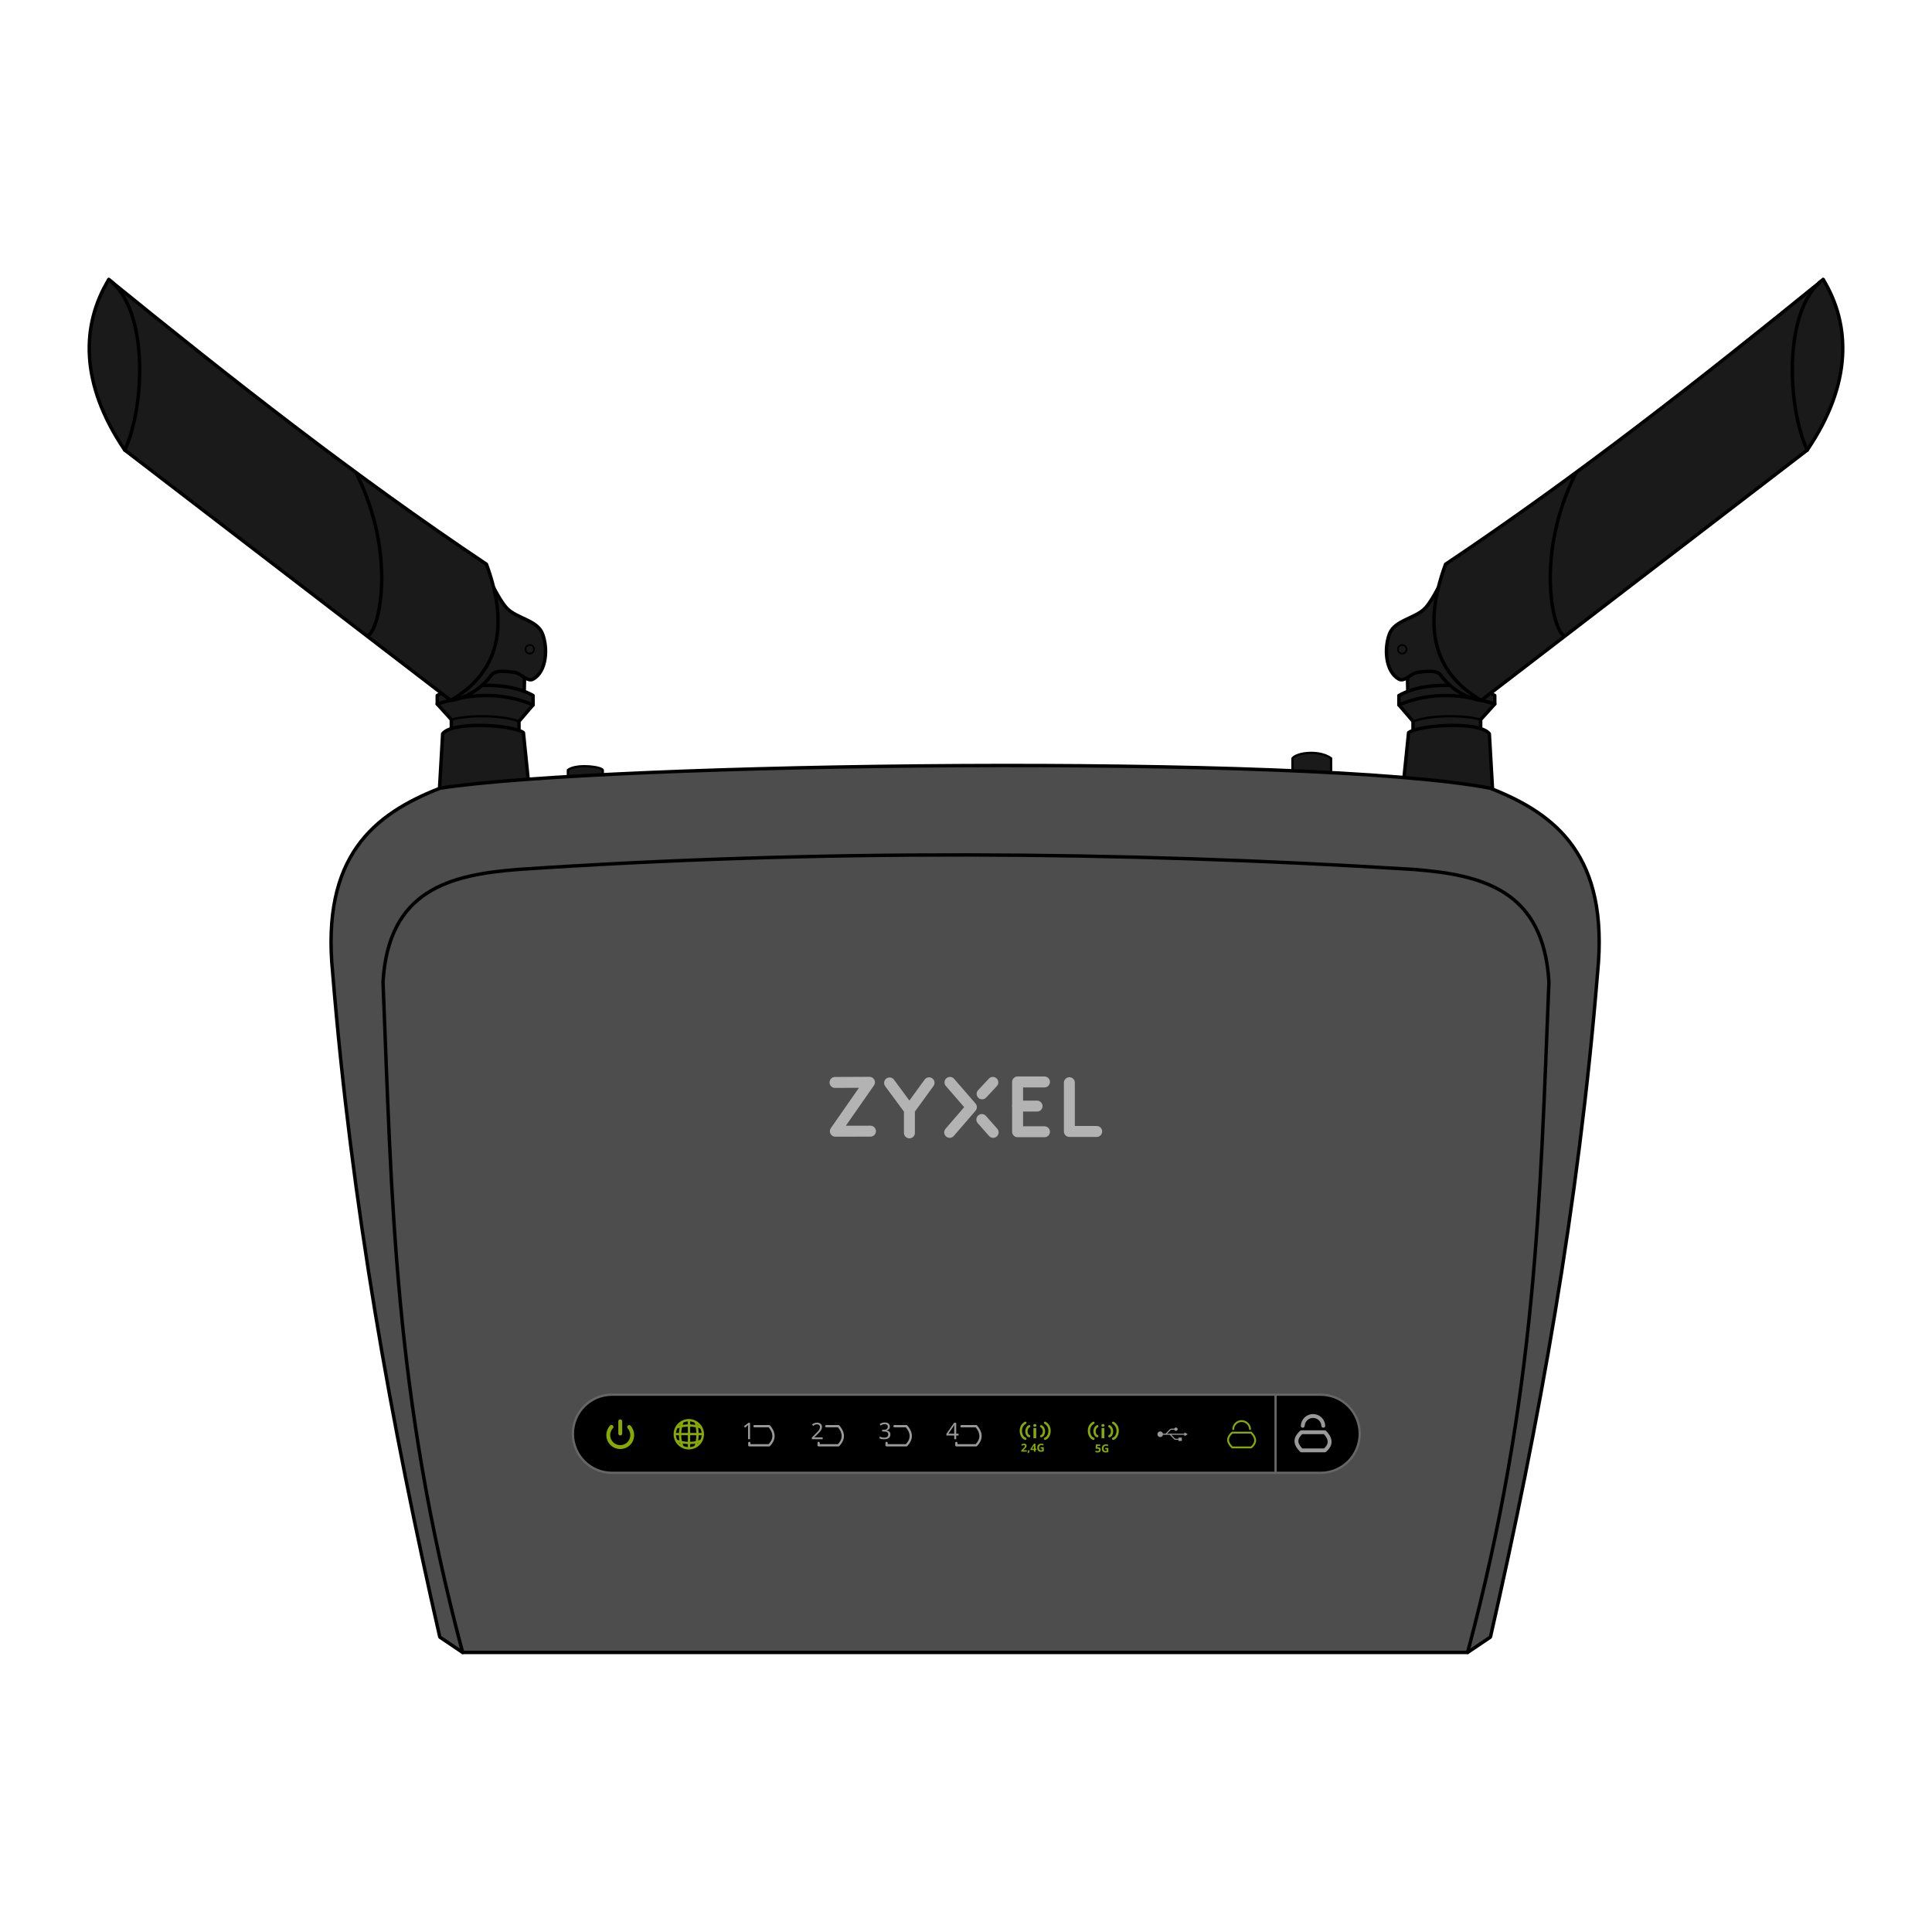
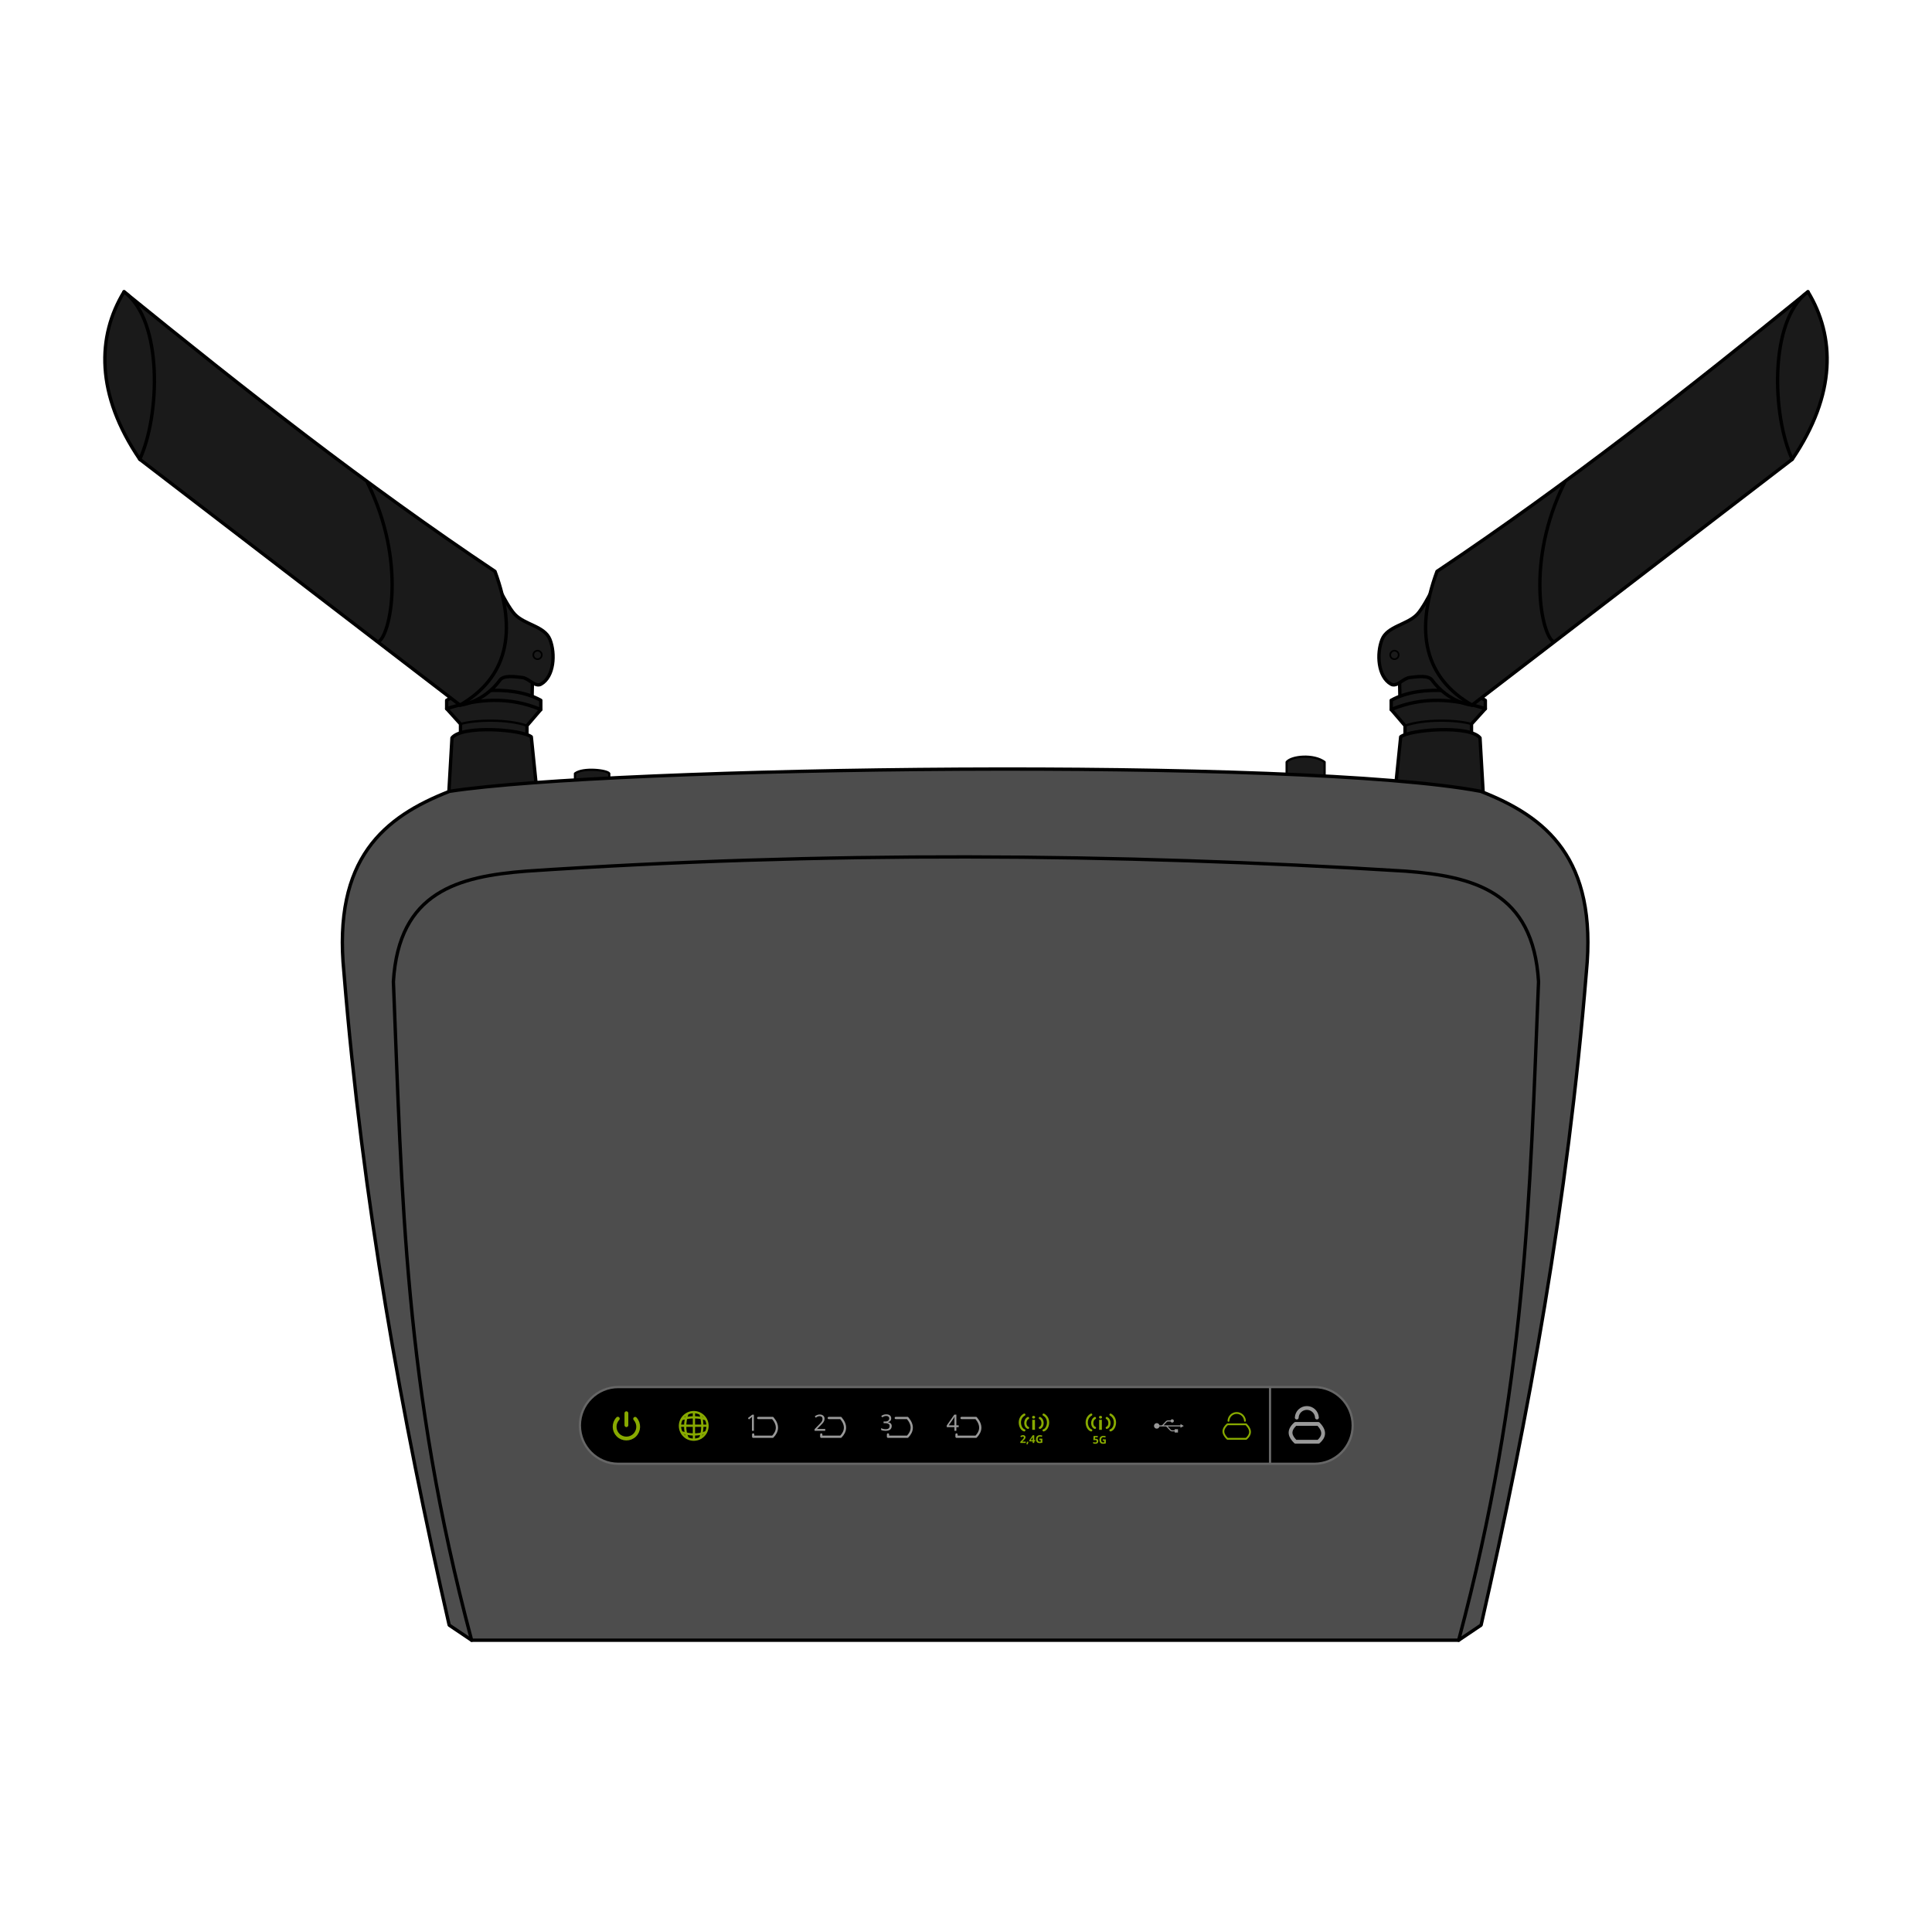
- <svg xmlns="http://www.w3.org/2000/svg" id="svg216" version="1.1" viewBox="0 0 264.583 264.583" height="100%" width="100%">
+ <svg xmlns="http://www.w3.org/2000/svg" id="svg216" version="1.1" viewBox="0 0 1000 1000" height="100%" width="100%">
  <defs id="defs210" />
-   <g transform="translate(0,-32.41665)" id="layer1">
+   <g transform="matrix(3.712189,0,0,3.712189,8.908278,-111.4284)" id="layer1">
    <g transform="matrix(1.6168459e-4,0,0,1.6168459e-4,11.97569,258.8343)" id="g200">
      <path style="fill:#1a1a1a;fill-rule:evenodd;stroke:#000000;stroke-width:1931.023px;stroke-linecap:round;stroke-linejoin:round;stroke-opacity:1" d="m 1053385,-738884.7 v -19177.27 c -9403.8,-7049.97 -28574.5,-5192.06 -32729.2,0 v 18154.49" id="path1703" />
      <path style="fill:#1a1a1a;fill-rule:evenodd;stroke:#000000;stroke-width:1931.023px;stroke-linecap:round;stroke-linejoin:round;stroke-opacity:1" d="m 436491.46,-736964.18 v -11209.91 c -1650.34,-2986.7 -22724.02,-5381.65 -29561.62,0 v 11029.11" id="path1705" />
      <g id="g1754" transform="matrix(1931.023,0,0,1931.023,-213592.83,-1431823.1)">
        <path id="path1741" d="m 302.15,321.732 0.281,-12.547 h -32.49 v 16.479" style="fill:#1a1a1a;fill-rule:evenodd;stroke:#000000;stroke-width:1.5;stroke-linecap:round;stroke-linejoin:round;stroke-miterlimit:4;stroke-dasharray:none;stroke-opacity:1" />
        <path id="path1735" d="m 299.902,338.305 v -5.618 l 6.18,-7.21 v -4.12 c -14.028,-7.834 -36.596,-3.687 -42.041,0 v 3.745 l 6.18,6.835 v 5.524" style="fill:#1a1a1a;fill-rule:evenodd;stroke:#000000;stroke-width:1.5;stroke-linecap:round;stroke-linejoin:round;stroke-miterlimit:4;stroke-dasharray:none;stroke-opacity:1" />
        <path id="path1733" d="m 304.224,360.964 -2.383,-23.305 c -4.175,-3.288 -30.846,-5.324 -35.421,0.463 l -1.589,27.609" style="fill:#1a1a1a;fill-rule:evenodd;stroke:#000000;stroke-width:1.5;stroke-linecap:round;stroke-linejoin:round;stroke-miterlimit:4;stroke-dasharray:none;stroke-opacity:1" />
        <path id="path1727" d="m 269.995,323.49 c 0.006,0.154 10.492,-1.117 17.876,-11.189 1.652,-2.253 6.622,-1.508 9.931,-1.126 2.933,0.339 5.771,4.431 8.342,2.979 5.902,-3.332 6.517,-13.62 4.039,-19.928 -2.353,-5.991 -11.263,-6.583 -15.691,-11.255 -2.396,-2.528 -5.628,-8.806 -5.628,-8.806" style="fill:#1a1a1a;fill-rule:evenodd;stroke:#000000;stroke-width:1.5;stroke-linecap:round;stroke-linejoin:round;stroke-miterlimit:4;stroke-dasharray:none;stroke-opacity:1" />
        <g id="g1725">
          <path style="fill:#1a1a1a;fill-rule:evenodd;stroke:#000000;stroke-width:1.5;stroke-linecap:round;stroke-linejoin:round;stroke-miterlimit:4;stroke-dasharray:none;stroke-opacity:1" d="m 119.968,138.904 c 53.583,43.529 107.876,86.23 165.651,124.868 10.099,27.386 5.348,47.516 -15.625,59.719 L 126.986,213.718" id="path1707" />
          <path style="fill:#1a1a1a;fill-rule:evenodd;stroke:#000000;stroke-width:1.5;stroke-linecap:round;stroke-linejoin:round;stroke-miterlimit:4;stroke-dasharray:none;stroke-opacity:1" d="m 126.986,213.718 c 8.896,-19.096 10.612,-61.794 -7.018,-74.815 -12.113,19.89 -12.754,45.767 7.018,74.815 z" id="path1709" />
          <path style="fill:none;fill-rule:evenodd;stroke:#000000;stroke-width:1.5;stroke-linecap:round;stroke-linejoin:round;stroke-miterlimit:4;stroke-dasharray:none;stroke-opacity:1" d="m 233.581,295.154 c 5.166,-2.422 12.683,-35.611 -4.899,-70.975" id="path1711" />
        </g>
        <circle r="1.52" cy="301.086" cx="304.631" id="path1731" style="opacity:1;vector-effect:none;fill:#1a1a1a;fill-opacity:1;stroke:#000000;stroke-width:1.5;stroke-linecap:round;stroke-linejoin:round;stroke-miterlimit:4;stroke-dasharray:none;stroke-dashoffset:0;stroke-opacity:1;paint-order:markers stroke fill" />
        <path id="path1737" d="m 306.082,325.477 c -14.293,-5.999 -28.245,-4.829 -42.041,-0.375" style="fill:none;fill-rule:evenodd;stroke:#000000;stroke-width:1.5;stroke-linecap:round;stroke-linejoin:round;stroke-miterlimit:4;stroke-dasharray:none;stroke-opacity:1" />
        <path id="path1739" d="m 299.902,332.687 c -8.509,-3.01 -23.018,-2.703 -29.681,-0.749" style="fill:none;fill-rule:evenodd;stroke:#000000;stroke-width:1px;stroke-linecap:round;stroke-linejoin:round;stroke-opacity:1" />
      </g>
      <g id="g1754-5" transform="matrix(-1931.023,0,0,1931.023,1701872.9,-1431823.1)">
        <path id="path1741-9" d="m 302.15,321.732 0.281,-12.547 h -32.49 v 16.479" style="fill:#1a1a1a;fill-rule:evenodd;stroke:#000000;stroke-width:1.5;stroke-linecap:round;stroke-linejoin:round;stroke-miterlimit:4;stroke-dasharray:none;stroke-opacity:1" />
        <path id="path1735-4" d="m 299.902,338.305 v -5.618 l 6.18,-7.21 v -4.12 c -14.028,-7.834 -36.596,-3.687 -42.041,0 v 3.745 l 6.18,6.835 v 5.524" style="fill:#1a1a1a;fill-rule:evenodd;stroke:#000000;stroke-width:1.5;stroke-linecap:round;stroke-linejoin:round;stroke-miterlimit:4;stroke-dasharray:none;stroke-opacity:1" />
        <path id="path1733-3" d="m 304.224,360.964 -2.383,-23.305 c -4.175,-3.288 -30.846,-5.324 -35.421,0.463 l -1.589,27.609" style="fill:#1a1a1a;fill-rule:evenodd;stroke:#000000;stroke-width:1.5;stroke-linecap:round;stroke-linejoin:round;stroke-miterlimit:4;stroke-dasharray:none;stroke-opacity:1" />
        <path id="path1727-8" d="m 269.995,323.49 c 0.006,0.154 10.492,-1.117 17.876,-11.189 1.652,-2.253 6.622,-1.508 9.931,-1.126 2.933,0.339 5.771,4.431 8.342,2.979 5.902,-3.332 6.517,-13.62 4.039,-19.928 -2.353,-5.991 -11.263,-6.583 -15.691,-11.255 -2.396,-2.528 -5.628,-8.806 -5.628,-8.806" style="fill:#1a1a1a;fill-rule:evenodd;stroke:#000000;stroke-width:1.5;stroke-linecap:round;stroke-linejoin:round;stroke-miterlimit:4;stroke-dasharray:none;stroke-opacity:1" />
        <g id="g1725-5">
          <path style="fill:#1a1a1a;fill-rule:evenodd;stroke:#000000;stroke-width:1.5;stroke-linecap:round;stroke-linejoin:round;stroke-miterlimit:4;stroke-dasharray:none;stroke-opacity:1" d="m 119.968,138.904 c 53.583,43.529 107.876,86.23 165.651,124.868 10.099,27.386 5.348,47.516 -15.625,59.719 L 126.986,213.718" id="path1707-5" />
          <path style="fill:#1a1a1a;fill-rule:evenodd;stroke:#000000;stroke-width:1.5;stroke-linecap:round;stroke-linejoin:round;stroke-miterlimit:4;stroke-dasharray:none;stroke-opacity:1" d="m 126.986,213.718 c 8.896,-19.096 10.612,-61.794 -7.018,-74.815 -12.113,19.89 -12.754,45.767 7.018,74.815 z" id="path1709-2" />
          <path style="fill:none;fill-rule:evenodd;stroke:#000000;stroke-width:1.5;stroke-linecap:round;stroke-linejoin:round;stroke-miterlimit:4;stroke-dasharray:none;stroke-opacity:1" d="m 233.581,295.154 c 5.166,-2.422 12.683,-35.611 -4.899,-70.975" id="path1711-8" />
        </g>
        <circle r="1.52" cy="301.086" cx="304.631" id="path1731-3" style="opacity:1;vector-effect:none;fill:#1a1a1a;fill-opacity:1;stroke:#000000;stroke-width:1.5;stroke-linecap:round;stroke-linejoin:round;stroke-miterlimit:4;stroke-dasharray:none;stroke-dashoffset:0;stroke-opacity:1;paint-order:markers stroke fill" />
        <path id="path1737-1" d="m 306.082,325.477 c -14.293,-5.999 -28.245,-4.829 -42.041,-0.375" style="fill:none;fill-rule:evenodd;stroke:#000000;stroke-width:1.5;stroke-linecap:round;stroke-linejoin:round;stroke-miterlimit:4;stroke-dasharray:none;stroke-opacity:1" />
        <path id="path1739-8" d="m 299.902,332.687 c -8.509,-3.01 -23.018,-2.703 -29.681,-0.749" style="fill:none;fill-rule:evenodd;stroke:#000000;stroke-width:1px;stroke-linecap:round;stroke-linejoin:round;stroke-opacity:1" />
      </g>
      <g id="g1447" style="stroke-width:1.5;stroke-miterlimit:4;stroke-dasharray:none" transform="matrix(1931.023,0,0,1931.023,-213592.83,-1431823.1)">
        <path style="opacity:1;fill:#4d4d4d;fill-rule:evenodd;stroke:#000000;stroke-width:1.5;stroke-linecap:round;stroke-linejoin:bevel;stroke-miterlimit:4;stroke-dasharray:none;stroke-opacity:1" d="m 265.352,361.993 c -29.234,11.395 -52.228,29.986 -47.19,80.898 8.332,102.237 25.737,198.193 47.003,291.476 l 10.019,6.741 h 440.803 l 10.019,-6.741 c 21.266,-93.283 38.671,-189.238 47.003,-291.476 5.037,-50.912 -17.957,-69.502 -47.19,-80.898 -80.133,-15.219 -387.742,-11.116 -460.466,0 z" id="path817" />
        <path style="opacity:1;fill:none;fill-rule:evenodd;stroke:#000000;stroke-width:1.5;stroke-linecap:round;stroke-linejoin:bevel;stroke-miterlimit:4;stroke-dasharray:none;stroke-opacity:1" d="M 275.184,741.108 C 244.925,627.745 244.155,542.805 240.259,447.011 c 2.368,-40.237 28.998,-46.997 59.397,-49.368 131.606,-8.851 262.412,-8.091 392.607,0 30.399,2.371 57.028,9.131 59.397,49.368 -3.896,95.794 -5.413,180.734 -35.672,294.097" id="path834" />
      </g>
      <g id="g1635" transform="matrix(1931.023,0,0,1931.023,-213592.83,-1431823.1)">
        <g id="g1507">
          <rect ry="16.63" y="628.552" x="324.049" height="33.261" width="344.118" id="rect867" style="opacity:1;fill:#000000;fill-opacity:1;stroke:#666666;stroke-width:2;stroke-linecap:round;stroke-linejoin:bevel;stroke-miterlimit:4;stroke-dasharray:none;stroke-dashoffset:0;stroke-opacity:1;paint-order:markers stroke fill" />
          <g style="stroke-width:1.7;stroke-miterlimit:4;stroke-dasharray:none" transform="translate(0,0.1463437)" id="g1313">
            <path style="opacity:1;fill:none;fill-opacity:1;stroke:#88aa00;stroke-width:1.7;stroke-linecap:round;stroke-linejoin:bevel;stroke-miterlimit:4;stroke-dasharray:none;stroke-dashoffset:0;stroke-opacity:1;paint-order:markers stroke fill" id="path874" d="m 348.206,642.081 a 5.264,5.264 0 0 1 -0.25,7.343 5.264,5.264 0 0 1 -7.347,-0.06 5.264,5.264 0 0 1 -0.13,-7.346" />
            <path style="opacity:1;vector-effect:none;fill:none;fill-opacity:1;fill-rule:evenodd;stroke:#88aa00;stroke-width:1.7;stroke-linecap:round;stroke-linejoin:bevel;stroke-miterlimit:4;stroke-dasharray:none;stroke-dashoffset:0;stroke-opacity:1;paint-order:markers stroke fill" d="m 344.313,639.576 v 5.352" id="path876" />
          </g>
          <g id="g1056">
            <path style="opacity:1;fill:none;fill-opacity:1;stroke:#88aa00;stroke-width:1;stroke-linecap:round;stroke-linejoin:bevel;stroke-miterlimit:4;stroke-dasharray:none;stroke-dashoffset:0;stroke-opacity:1;paint-order:markers stroke fill" id="path874-5" d="m 378.944,641.245 a 6.162,6.162 0 0 1 -0.406,8.701 6.162,6.162 0 0 1 -8.701,-0.398 6.162,6.162 0 0 1 0.389,-8.701 6.162,6.162 0 0 1 8.702,0.381" />
            <g id="g986" transform="translate(0.2755911,0.02772039)" style="opacity:1;stroke:#88aa00">
              <path id="path928" d="m 371.16,640.252 c -1.102,3.417 -1.257,7.093 0.07,10.323" style="opacity:1;vector-effect:none;fill:none;fill-opacity:1;fill-rule:evenodd;stroke:#88aa00;stroke-width:0.995;stroke-linecap:round;stroke-linejoin:bevel;stroke-miterlimit:4;stroke-dasharray:none;stroke-dashoffset:0;stroke-opacity:1;paint-order:markers stroke fill" />
              <path id="path932" d="m 374.193,639.367 v 11.994" style="opacity:1;vector-effect:none;fill:none;fill-opacity:1;fill-rule:evenodd;stroke:#88aa00;stroke-width:0.995;stroke-linecap:round;stroke-linejoin:bevel;stroke-miterlimit:4;stroke-dasharray:none;stroke-dashoffset:0;stroke-opacity:1;paint-order:markers stroke fill" />
              <path id="path928-5" d="m 377.226,640.301 c 0.986,3.599 0.95,7.196 -0.117,10.3" style="opacity:1;vector-effect:none;fill:none;fill-opacity:1;fill-rule:evenodd;stroke:#88aa00;stroke-width:0.995;stroke-linecap:round;stroke-linejoin:bevel;stroke-miterlimit:4;stroke-dasharray:none;stroke-dashoffset:0;stroke-opacity:1;paint-order:markers stroke fill" />
            </g>
            <g id="g986-0" transform="rotate(-90,374.2625,645.2403)" style="opacity:1;stroke:#88aa00">
              <path id="path928-9" d="m 371.16,640.252 c -1.102,3.417 -1.257,7.093 0.07,10.323" style="opacity:1;vector-effect:none;fill:none;fill-opacity:1;fill-rule:evenodd;stroke:#88aa00;stroke-width:0.995;stroke-linecap:round;stroke-linejoin:bevel;stroke-miterlimit:4;stroke-dasharray:none;stroke-dashoffset:0;stroke-opacity:1;paint-order:markers stroke fill" />
              <path id="path932-3" d="m 374.193,639.367 v 11.994" style="opacity:1;vector-effect:none;fill:none;fill-opacity:1;fill-rule:evenodd;stroke:#88aa00;stroke-width:0.995;stroke-linecap:round;stroke-linejoin:bevel;stroke-miterlimit:4;stroke-dasharray:none;stroke-dashoffset:0;stroke-opacity:1;paint-order:markers stroke fill" />
              <path id="path928-5-6" d="m 377.226,640.301 c 0.986,3.599 0.95,7.196 -0.117,10.3" style="opacity:1;vector-effect:none;fill:none;fill-opacity:1;fill-rule:evenodd;stroke:#88aa00;stroke-width:0.995;stroke-linecap:round;stroke-linejoin:bevel;stroke-miterlimit:4;stroke-dasharray:none;stroke-dashoffset:0;stroke-opacity:1;paint-order:markers stroke fill" />
            </g>
          </g>
          <g transform="translate(0,-0.09474629)" id="g1178">
            <path style="opacity:1;vector-effect:none;fill:none;fill-opacity:1;fill-rule:evenodd;stroke:#999999;stroke-width:1;stroke-linecap:round;stroke-linejoin:round;stroke-miterlimit:4;stroke-dasharray:none;stroke-dashoffset:0;stroke-opacity:1" d="m 403.178,641.952 h 6.461 c 2.715,3.196 2.336,5.933 0,8.38 h -8.708 v -1.03" id="path1058" />
            <text xml:space="preserve" style="font-style:normal;font-variant:normal;font-weight:normal;font-stretch:normal;font-size:10.056px;line-height:37.712px;font-family:sans-serif;-inkscape-font-specification:sans-serif;letter-spacing:0px;word-spacing:0px;fill:#999999;fill-opacity:1;stroke:none;stroke-width:1.508px;stroke-linecap:butt;stroke-linejoin:miter;stroke-opacity:1" x="397.673" y="647.676" id="text1094">
              <tspan id="tspan1092" x="397.673" y="647.676" style="font-style:normal;font-variant:normal;font-weight:normal;font-stretch:normal;font-family:sans-serif;-inkscape-font-specification:sans-serif;fill:#999999;stroke-width:1.508px">1</tspan>
            </text>
            <path style="opacity:1;vector-effect:none;fill:none;fill-opacity:1;fill-rule:evenodd;stroke:#999999;stroke-width:1;stroke-linecap:round;stroke-linejoin:round;stroke-miterlimit:4;stroke-dasharray:none;stroke-dashoffset:0;stroke-opacity:1" d="m 493.985,641.952 h 6.461 c 2.715,3.196 2.336,5.933 0,8.38 h -8.708 v -1.03" id="path1058-8" />
            <path style="opacity:1;vector-effect:none;fill:none;fill-opacity:1;fill-rule:evenodd;stroke:#999999;stroke-width:1;stroke-linecap:round;stroke-linejoin:round;stroke-miterlimit:4;stroke-dasharray:none;stroke-dashoffset:0;stroke-opacity:1" d="m 464.603,641.952 h 5.243 c 2.715,3.196 2.336,5.933 0,8.38 h -8.708 v -1.03" id="path1058-0" />
            <path style="opacity:1;vector-effect:none;fill:none;fill-opacity:1;fill-rule:evenodd;stroke:#999999;stroke-width:1;stroke-linecap:round;stroke-linejoin:round;stroke-miterlimit:4;stroke-dasharray:none;stroke-dashoffset:0;stroke-opacity:1" d="m 434.68,641.952 h 5.36 c 2.715,3.196 2.336,5.933 0,8.38 h -8.708 v -1.03" id="path1058-9" />
            <text xml:space="preserve" style="font-style:normal;font-variant:normal;font-weight:normal;font-stretch:normal;font-size:10.056px;line-height:37.712px;font-family:sans-serif;-inkscape-font-specification:sans-serif;letter-spacing:0px;word-spacing:0px;fill:#999999;fill-opacity:1;stroke:none;stroke-width:1.508px;stroke-linecap:butt;stroke-linejoin:miter;stroke-opacity:1" x="427.865" y="647.676" id="text1094-6">
              <tspan id="tspan1092-7" x="427.865" y="647.676" style="font-style:normal;font-variant:normal;font-weight:normal;font-stretch:normal;font-family:sans-serif;-inkscape-font-specification:sans-serif;fill:#999999;stroke-width:1.508px">2</tspan>
            </text>
            <text xml:space="preserve" style="font-style:normal;font-variant:normal;font-weight:normal;font-stretch:normal;font-size:10.056px;line-height:37.712px;font-family:sans-serif;-inkscape-font-specification:sans-serif;letter-spacing:0px;word-spacing:0px;fill:#999999;fill-opacity:1;stroke:none;stroke-width:1.508px;stroke-linecap:butt;stroke-linejoin:miter;stroke-opacity:1" x="457.616" y="647.605" id="text1094-2">
              <tspan id="tspan1092-1" x="457.616" y="647.605" style="font-style:normal;font-variant:normal;font-weight:normal;font-stretch:normal;font-family:sans-serif;-inkscape-font-specification:sans-serif;fill:#999999;stroke-width:1.508px">3</tspan>
            </text>
            <text xml:space="preserve" style="font-style:normal;font-variant:normal;font-weight:normal;font-stretch:normal;font-size:10.056px;line-height:37.712px;font-family:sans-serif;-inkscape-font-specification:sans-serif;letter-spacing:0px;word-spacing:0px;fill:#999999;fill-opacity:1;stroke:none;stroke-width:1.508px;stroke-linecap:butt;stroke-linejoin:miter;stroke-opacity:1" x="487.157" y="647.676" id="text1094-4">
              <tspan id="tspan1092-4" x="487.157" y="647.676" style="font-style:normal;font-variant:normal;font-weight:normal;font-stretch:normal;font-family:sans-serif;-inkscape-font-specification:sans-serif;fill:#999999;stroke-width:1.508px">4</tspan>
            </text>
          </g>
          <path style="fill:#999999;stroke-width:0.03" d="m 593.229,645.392 -1.478,-0.853 v 0.609 h -7.552 l 1.471,-1.554 c 0.125,-0.1 0.289,-0.171 0.457,-0.175 0.681,0 1.086,-1.7e-4 1.235,-4e-4 0.101,0.288 0.372,0.495 0.695,0.495 0.408,0 0.739,-0.331 0.739,-0.739 0,-0.408 -0.331,-0.739 -0.739,-0.739 -0.322,0 -0.594,0.208 -0.695,0.495 l -1.221,-2e-4 c -0.331,0 -0.677,0.181 -0.898,0.394 0.006,-0.006 0.013,-0.013 -3.5e-4,1.2e-4 -0.005,0.005 -1.56,1.648 -1.56,1.648 -0.125,0.1 -0.289,0.17 -0.457,0.174 h -0.854 c -0.113,-0.564 -0.612,-0.99 -1.21,-0.99 -0.682,0 -1.234,0.553 -1.234,1.234 0,0.682 0.553,1.234 1.234,1.234 0.598,0 1.096,-0.426 1.21,-0.99 h 0.839 c 0.002,0 0.004,1.1e-4 0.006,0 h 1.857 c 0.168,0.004 0.331,0.074 0.456,0.175 0,0 1.555,1.643 1.56,1.648 0.013,0.013 0.006,0.006 0,10e-5 0.221,0.213 0.567,0.394 0.898,0.394 l 1.176,-2.7e-4 v 0.495 h 1.478 v -1.478 h -1.478 v 0.495 c 0,0 -0.31,-4e-4 -1.191,-4e-4 -0.168,-0.004 -0.332,-0.074 -0.457,-0.174 l -1.471,-1.554 h 5.706 v 0.61 z" id="path1334" />
          <g transform="translate(0,0.5090372)" style="stroke:#999999;stroke-width:1.7;stroke-miterlimit:4;stroke-dasharray:none" id="g1309">
            <path style="opacity:1;vector-effect:none;fill:none;fill-opacity:1;fill-rule:evenodd;stroke:#999999;stroke-width:1.7;stroke-linecap:round;stroke-linejoin:round;stroke-miterlimit:4;stroke-dasharray:none;stroke-dashoffset:0;stroke-opacity:1" d="m 653.298,644.002 h -10.185 c -3.551,3.215 -2.254,5.656 0,7.945 h 10.262 c 2.413,-2.139 3.166,-4.625 -0.078,-7.945 z" id="path1249" />
            <path style="opacity:1;vector-effect:none;fill:none;fill-opacity:1;stroke:#999999;stroke-width:1.7;stroke-linecap:round;stroke-linejoin:bevel;stroke-miterlimit:4;stroke-dasharray:none;stroke-dashoffset:0;stroke-opacity:1;paint-order:markers stroke fill" id="path1283" d="m 643.676,641.18 a 4.518,4.518 0 0 1 4.505,-4.302 4.518,4.518 0 0 1 4.52,4.286" />
          </g>
          <g transform="translate(0,-0.149263)" id="g1305">
            <path style="opacity:1;vector-effect:none;fill:none;fill-opacity:1;fill-rule:evenodd;stroke:#88aa00;stroke-width:0.816;stroke-linecap:round;stroke-linejoin:round;stroke-miterlimit:4;stroke-dasharray:none;stroke-dashoffset:0;stroke-opacity:1" d="m 621.041,644.822 h -8.315 c -2.899,2.625 -1.84,4.618 0,6.486 h 8.378 c 1.97,-1.746 2.585,-3.776 -0.063,-6.486 z" id="path1249-7" />
            <path style="opacity:1;vector-effect:none;fill:none;fill-opacity:1;stroke:#88aa00;stroke-width:0.816;stroke-linecap:round;stroke-linejoin:bevel;stroke-miterlimit:4;stroke-dasharray:none;stroke-dashoffset:0;stroke-opacity:1;paint-order:markers stroke fill" id="path1283-3" d="m 613.185,643.286 a 3.688,3.688 0 0 1 3.678,-3.512 3.688,3.688 0 0 1 3.69,3.499" />
          </g>
          <g id="g1440">
            <g id="g1343">
              <text id="text1317" y="647.149" x="524.914" style="font-style:normal;font-variant:normal;font-weight:normal;font-stretch:normal;font-size:8.207px;line-height:30.777px;font-family:MyriadRegularCondensed;-inkscape-font-specification:MyriadRegularCondensed;letter-spacing:0px;word-spacing:0px;fill:#000000;fill-opacity:1;stroke:none;stroke-width:1.231px;stroke-linecap:butt;stroke-linejoin:miter;stroke-opacity:1" xml:space="preserve">
                <tspan style="font-style:normal;font-variant:normal;font-weight:bold;font-stretch:normal;font-family:sans-serif;-inkscape-font-specification:'sans-serif Bold';fill:#88aa00;stroke-width:1.231px" y="647.149" x="524.914" id="tspan1315">i</tspan>
              </text>
              <g style="stroke:#88aa00;stroke-width:2.883;stroke-miterlimit:4;stroke-dasharray:none" id="g6816" transform="matrix(0.3468131,0,0,0.3468131,835.7206,340.1766)">
                <path id="path6787" d="m -899.75,869.938 c -5.088,2.783 -4.114,11.398 0,12.562" style="opacity:1;vector-effect:none;fill:none;fill-opacity:1;fill-rule:evenodd;stroke:#88aa00;stroke-width:2.883;stroke-linecap:round;stroke-linejoin:miter;stroke-miterlimit:4;stroke-dasharray:none;stroke-dashoffset:0;stroke-opacity:1" />
                <path id="path6789" d="m -904.562,865.562 c -9.224,5.185 -5.831,18.703 0,20.188" style="opacity:1;vector-effect:none;fill:none;fill-opacity:1;fill-rule:evenodd;stroke:#88aa00;stroke-width:2.883;stroke-linecap:round;stroke-linejoin:miter;stroke-miterlimit:4;stroke-dasharray:none;stroke-dashoffset:0;stroke-opacity:1" />
              </g>
              <g style="stroke:#88aa00;stroke-width:2.883;stroke-miterlimit:4;stroke-dasharray:none" id="g6816-7" transform="matrix(-0.3468131,0,0,0.3468131,216.9209,340.1766)">
                <path id="path6787-7" d="m -899.75,869.938 c -5.088,2.783 -4.114,11.398 0,12.562" style="opacity:1;vector-effect:none;fill:none;fill-opacity:1;fill-rule:evenodd;stroke:#88aa00;stroke-width:2.883;stroke-linecap:round;stroke-linejoin:miter;stroke-miterlimit:4;stroke-dasharray:none;stroke-dashoffset:0;stroke-opacity:1" />
                <path id="path6789-9" d="m -904.562,865.562 c -9.224,5.185 -5.831,18.703 0,20.188" style="opacity:1;vector-effect:none;fill:none;fill-opacity:1;fill-rule:evenodd;stroke:#88aa00;stroke-width:2.883;stroke-linecap:round;stroke-linejoin:miter;stroke-miterlimit:4;stroke-dasharray:none;stroke-dashoffset:0;stroke-opacity:1" />
              </g>
            </g>
            <text xml:space="preserve" style="font-style:normal;font-variant:normal;font-weight:normal;font-stretch:normal;font-size:4.844px;line-height:18.163px;font-family:MyriadRegularCondensed;-inkscape-font-specification:MyriadRegularCondensed;letter-spacing:0px;word-spacing:0px;fill:#88aa00;fill-opacity:1;stroke:none;stroke-width:0.727px;stroke-linecap:butt;stroke-linejoin:miter;stroke-opacity:1" x="520.03" y="653.026" id="text1386">
              <tspan id="tspan1384" x="520.03" y="653.026" style="font-style:normal;font-variant:normal;font-weight:bold;font-stretch:normal;font-family:sans-serif;-inkscape-font-specification:'sans-serif Bold';fill:#88aa00;stroke-width:0.727px">2,4G</tspan>
            </text>
          </g>
          <g id="g1427">
            <g transform="translate(29.87439)" id="g1343-7">
              <text id="text1317-9" y="647.149" x="524.914" style="font-style:normal;font-variant:normal;font-weight:normal;font-stretch:normal;font-size:8.207px;line-height:30.777px;font-family:MyriadRegularCondensed;-inkscape-font-specification:MyriadRegularCondensed;letter-spacing:0px;word-spacing:0px;fill:#000000;fill-opacity:1;stroke:none;stroke-width:1.231px;stroke-linecap:butt;stroke-linejoin:miter;stroke-opacity:1" xml:space="preserve">
                <tspan style="font-style:normal;font-variant:normal;font-weight:bold;font-stretch:normal;font-family:sans-serif;-inkscape-font-specification:'sans-serif Bold';fill:#88aa00;stroke-width:1.231px" y="647.149" x="524.914" id="tspan1315-0">i</tspan>
              </text>
              <g style="stroke:#88aa00;stroke-width:2.883;stroke-miterlimit:4;stroke-dasharray:none" id="g6816-76" transform="matrix(0.3468131,0,0,0.3468131,835.7206,340.1766)">
                <path id="path6787-9" d="m -899.75,869.938 c -5.088,2.783 -4.114,11.398 0,12.562" style="opacity:1;vector-effect:none;fill:none;fill-opacity:1;fill-rule:evenodd;stroke:#88aa00;stroke-width:2.883;stroke-linecap:round;stroke-linejoin:miter;stroke-miterlimit:4;stroke-dasharray:none;stroke-dashoffset:0;stroke-opacity:1" />
                <path id="path6789-3" d="m -904.562,865.562 c -9.224,5.185 -5.831,18.703 0,20.188" style="opacity:1;vector-effect:none;fill:none;fill-opacity:1;fill-rule:evenodd;stroke:#88aa00;stroke-width:2.883;stroke-linecap:round;stroke-linejoin:miter;stroke-miterlimit:4;stroke-dasharray:none;stroke-dashoffset:0;stroke-opacity:1" />
              </g>
              <g style="stroke:#88aa00;stroke-width:2.883;stroke-miterlimit:4;stroke-dasharray:none" id="g6816-7-3" transform="matrix(-0.3468131,0,0,0.3468131,216.9209,340.1766)">
                <path id="path6787-7-6" d="m -899.75,869.938 c -5.088,2.783 -4.114,11.398 0,12.562" style="opacity:1;vector-effect:none;fill:none;fill-opacity:1;fill-rule:evenodd;stroke:#88aa00;stroke-width:2.883;stroke-linecap:round;stroke-linejoin:miter;stroke-miterlimit:4;stroke-dasharray:none;stroke-dashoffset:0;stroke-opacity:1" />
                <path id="path6789-9-4" d="m -904.562,865.562 c -9.224,5.185 -5.831,18.703 0,20.188" style="opacity:1;vector-effect:none;fill:none;fill-opacity:1;fill-rule:evenodd;stroke:#88aa00;stroke-width:2.883;stroke-linecap:round;stroke-linejoin:miter;stroke-miterlimit:4;stroke-dasharray:none;stroke-dashoffset:0;stroke-opacity:1" />
              </g>
            </g>
            <text xml:space="preserve" style="font-style:normal;font-variant:normal;font-weight:normal;font-stretch:normal;font-size:4.844px;line-height:18.163px;font-family:MyriadRegularCondensed;-inkscape-font-specification:MyriadRegularCondensed;letter-spacing:0px;word-spacing:0px;fill:#88aa00;fill-opacity:1;stroke:none;stroke-width:0.727px;stroke-linecap:butt;stroke-linejoin:miter;stroke-opacity:1" x="552.515" y="653.336" id="text1386-9">
              <tspan id="tspan1384-8" x="552.515" y="653.336" style="font-style:normal;font-variant:normal;font-weight:bold;font-stretch:normal;font-family:sans-serif;-inkscape-font-specification:'sans-serif Bold';fill:#88aa00;stroke-width:0.727px">5G</tspan>
            </text>
          </g>
        </g>
        <path id="path1573" d="M 631.753,628.046 V 662.341" style="fill:#808080;fill-rule:evenodd;stroke:#666666;stroke-width:1;stroke-linecap:butt;stroke-linejoin:miter;stroke-miterlimit:4;stroke-dasharray:none;stroke-opacity:1" />
      </g>
-       <path style="fill:none;fill-rule:evenodd;stroke:#b3b3b3;stroke-width:9268.909;stroke-linecap:round;stroke-linejoin:round;stroke-miterlimit:4;stroke-dasharray:none;stroke-opacity:1" d="m 633193.63,-483528.55 29173.52,-127.83 -28879.58,41448.2 c 0,0 28258.53,-63.92 29728.79,-63.92" id="path1637" />
-       <path id="path1655" style="opacity:1;vector-effect:none;fill:none;fill-opacity:1;fill-rule:evenodd;stroke:#b3b3b3;stroke-width:9268.909;stroke-linecap:round;stroke-linejoin:round;stroke-miterlimit:4;stroke-dasharray:none;stroke-dashoffset:0;stroke-opacity:1" d="m 696217.8,-460332.57 v 19526.93 m -16814.86,-42308.36 16814.86,22781.43 16634.06,-22900.19" />
-       <path style="opacity:1;vector-effect:none;fill:none;fill-opacity:1;fill-rule:evenodd;stroke:#b3b3b3;stroke-width:9268.909;stroke-linecap:round;stroke-linejoin:round;stroke-miterlimit:4;stroke-dasharray:none;stroke-dashoffset:0;stroke-opacity:1" d="m 730312.07,-441253.58 18410.16,-21350.68 -18154.45,-20967.14" id="path1662" />
-       <path style="opacity:1;vector-effect:none;fill:none;fill-opacity:1;fill-rule:evenodd;stroke:#b3b3b3;stroke-width:9268.909;stroke-linecap:round;stroke-linejoin:round;stroke-miterlimit:4;stroke-dasharray:none;stroke-dashoffset:0;stroke-opacity:1" d="m 767132.39,-441253.58 -9588.61,-10867.1 m 255.69,-21734.24 9077.21,-9716.48" id="path1662-1" />
-       <path id="path1688" style="opacity:1;vector-effect:none;fill:none;fill-opacity:1;fill-rule:evenodd;stroke:#b3b3b3;stroke-width:9268.909;stroke-linecap:round;stroke-linejoin:round;stroke-miterlimit:4;stroke-dasharray:none;stroke-dashoffset:0;stroke-opacity:1" d="m 804336.3,-463499.19 h -16620.29 m 22884.87,-20455.75 h -22757.02 v 42189.97 h 22757.02" />
-       <path style="opacity:1;vector-effect:none;fill:none;fill-opacity:1;fill-rule:evenodd;stroke:#b3b3b3;stroke-width:9268.909;stroke-linecap:round;stroke-linejoin:round;stroke-miterlimit:4;stroke-dasharray:none;stroke-dashoffset:0;stroke-opacity:1" d="m 831695.88,-483315.71 v 41295.05 h 23140.56" id="path1696" />
    </g>
  </g>
</svg>
